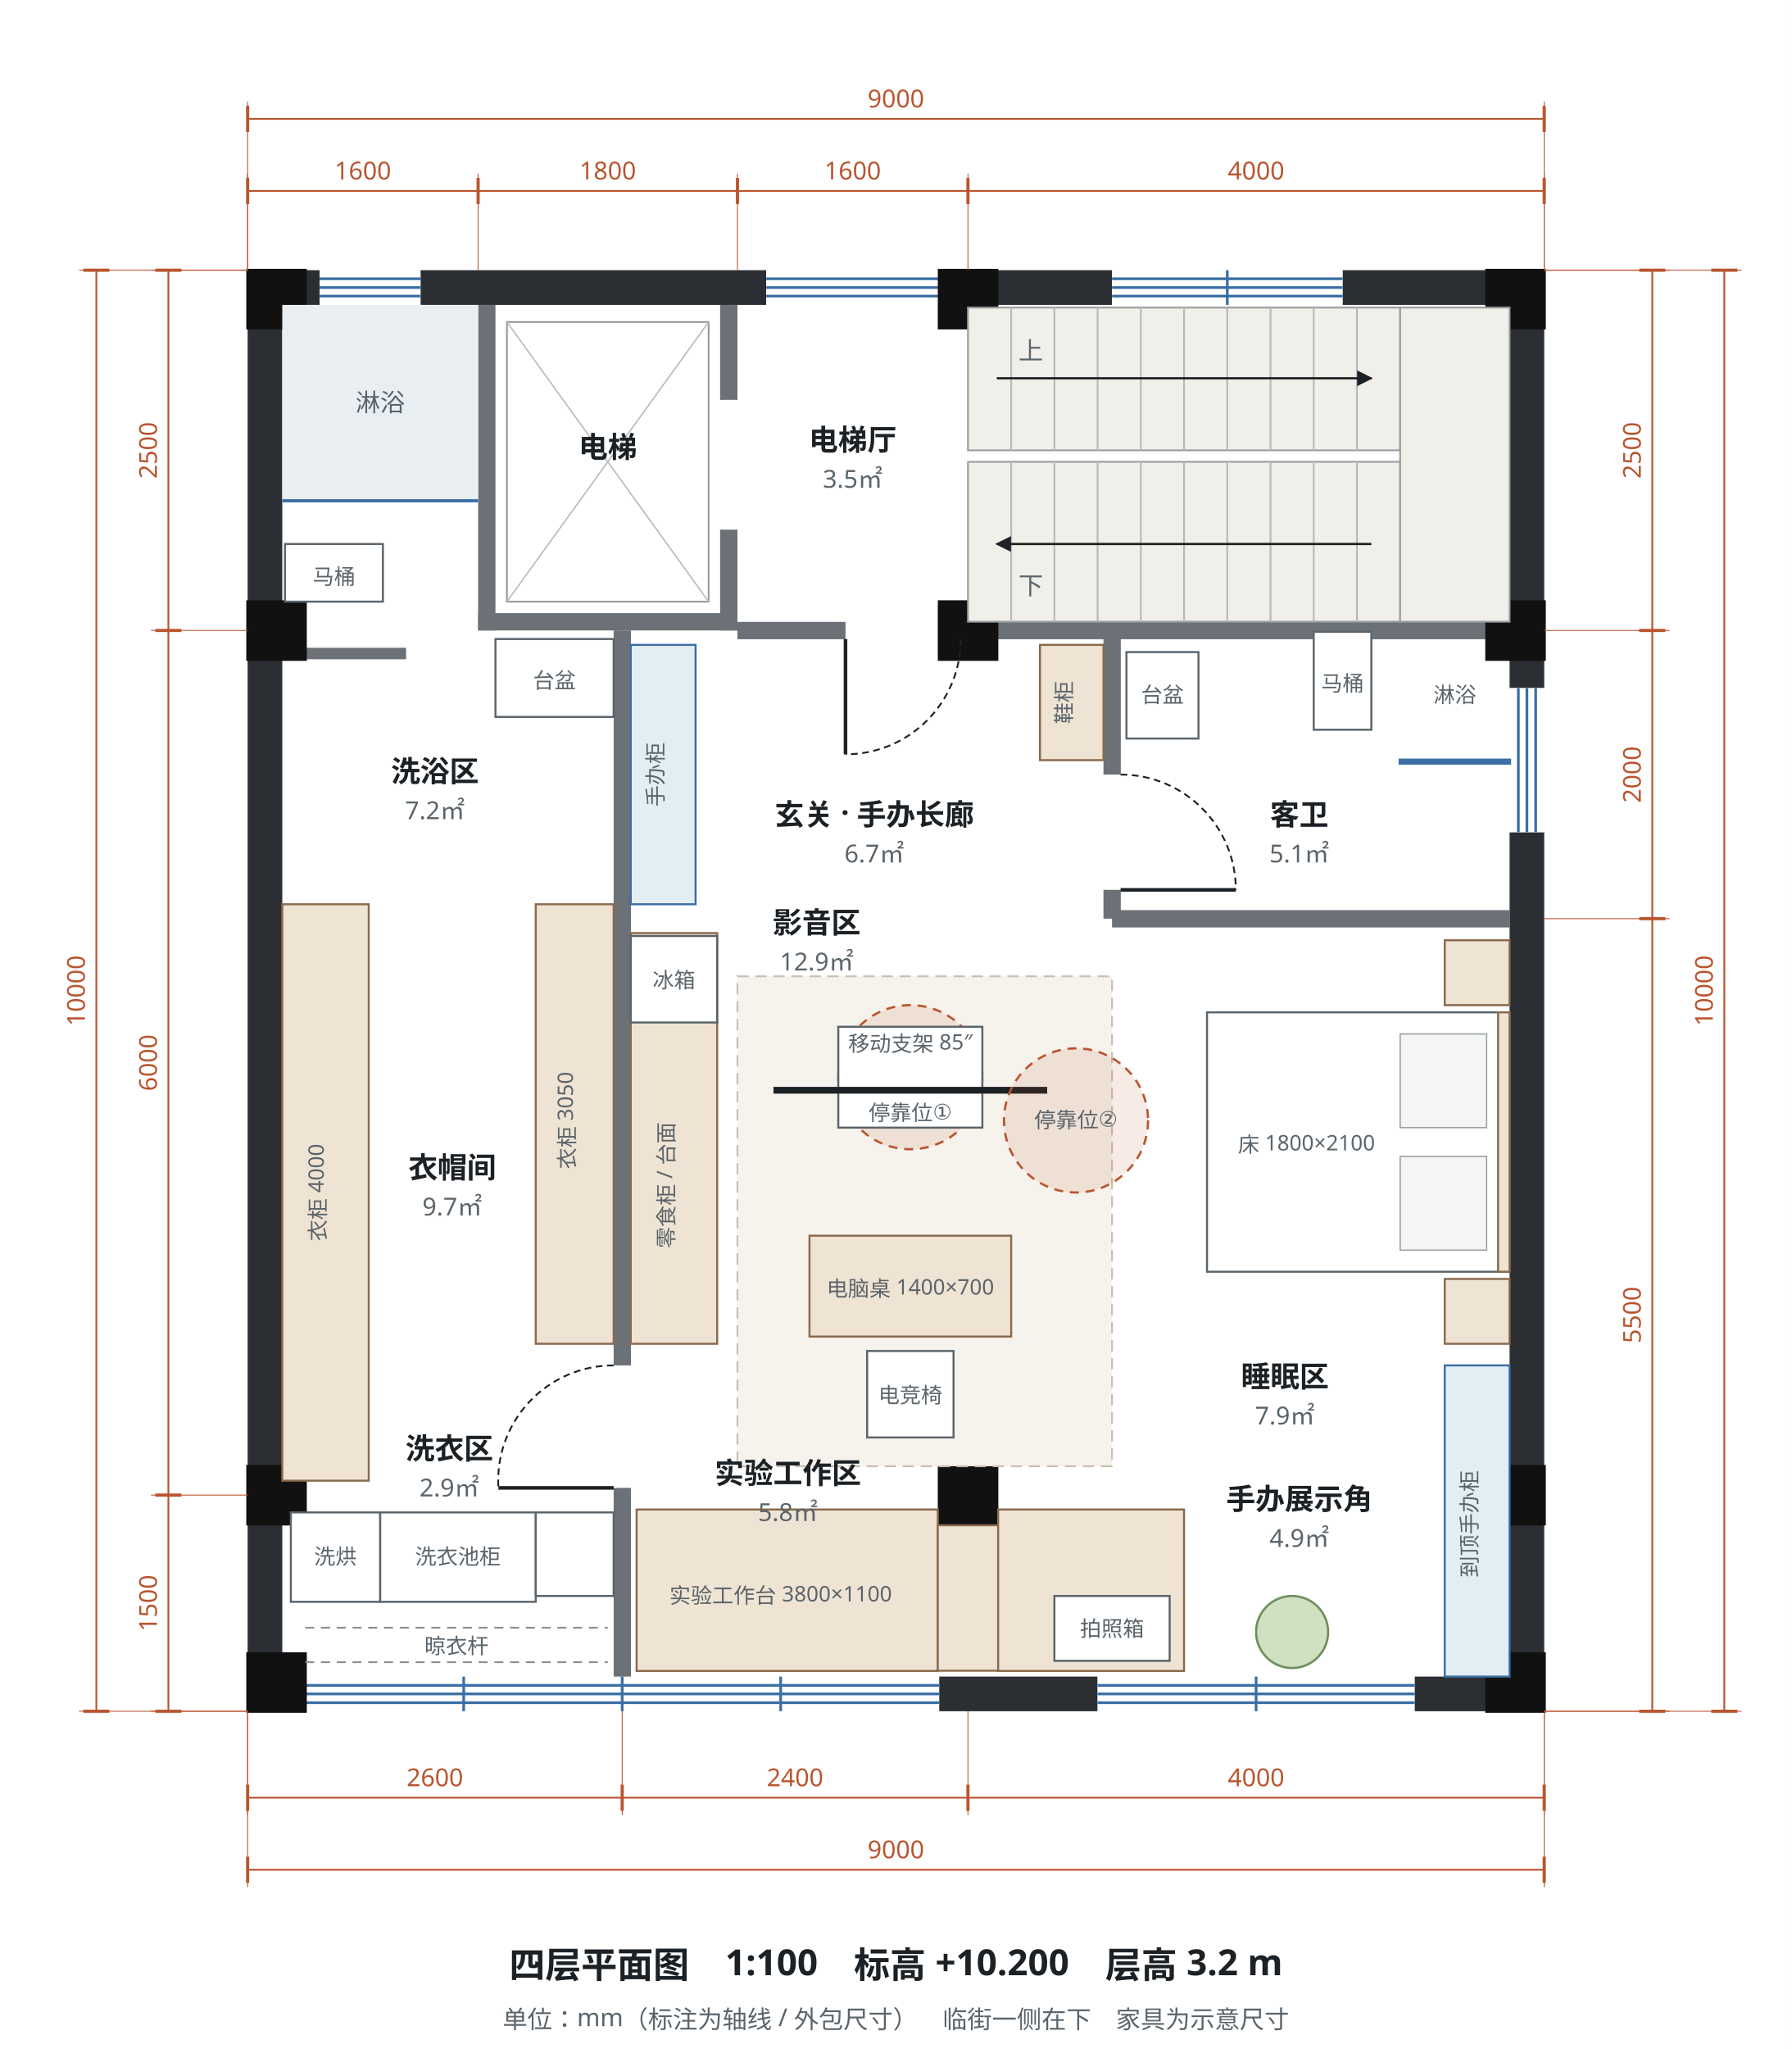
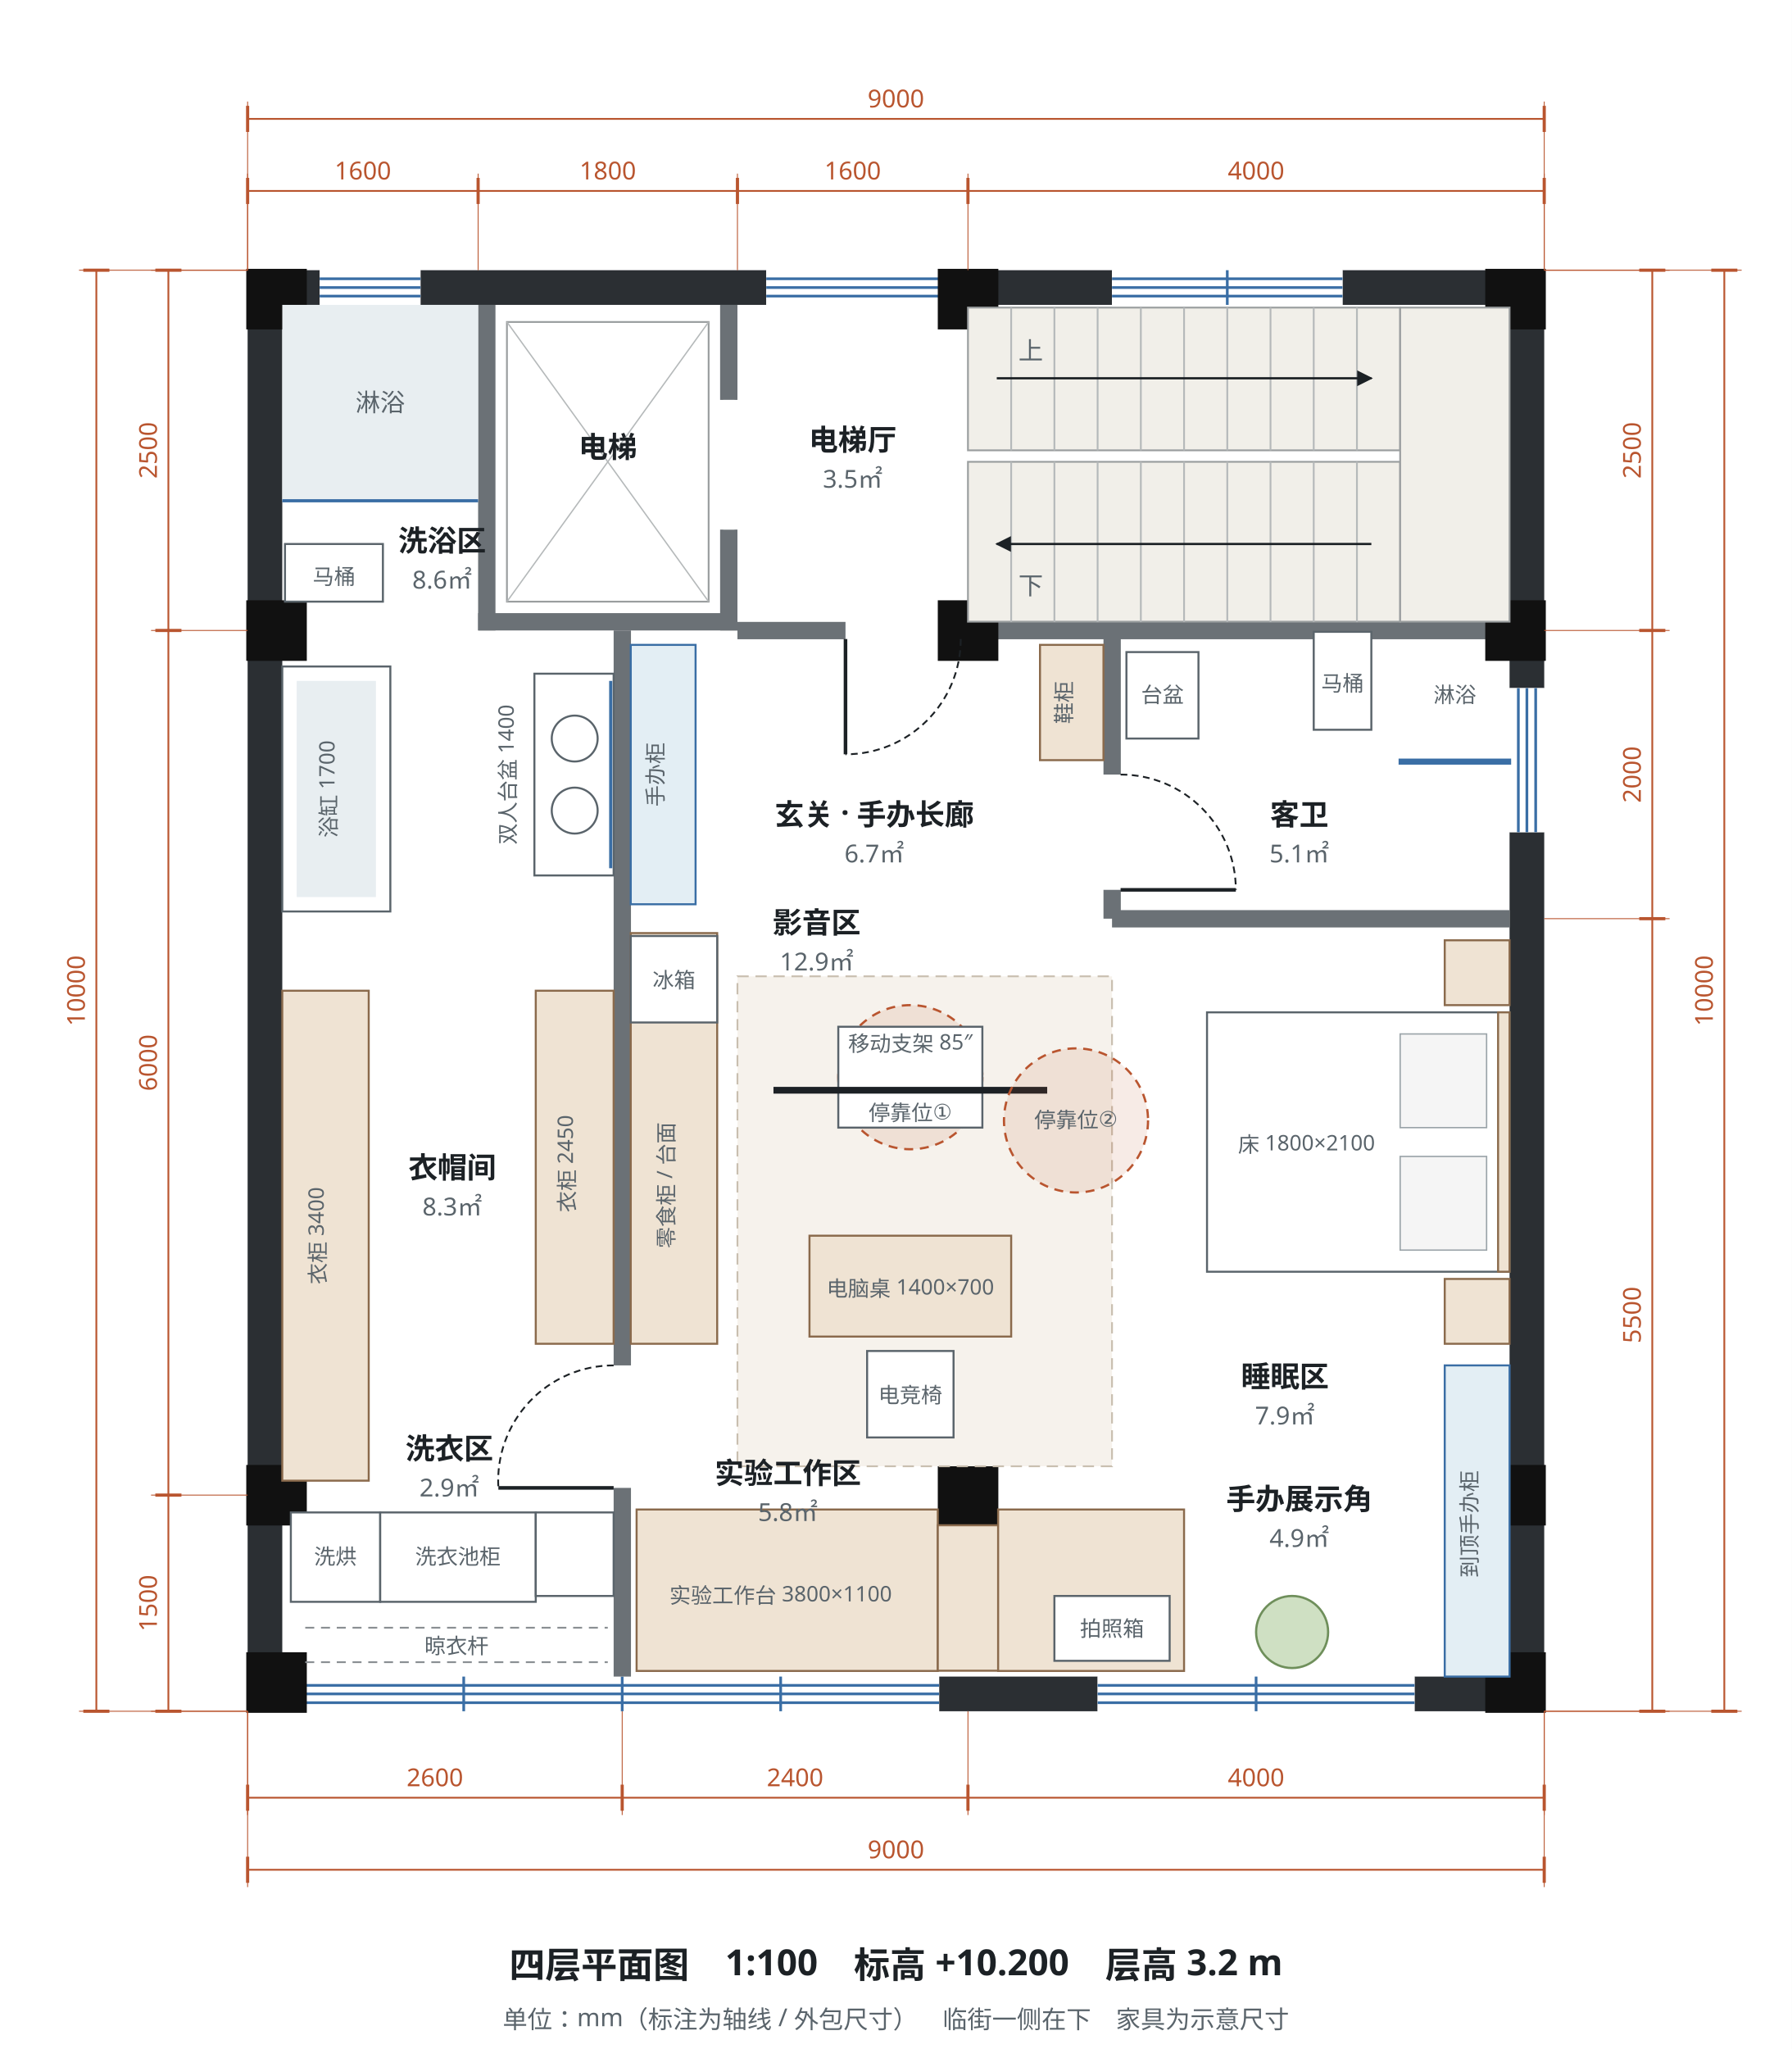
<svg xmlns="http://www.w3.org/2000/svg" width="796" height="910" viewBox="0 0 796 910">
  <defs>
    <marker id="ar" viewBox="0 0 10 10" refX="9" refY="5" markerWidth="7" markerHeight="7" orient="auto-start-reverse">
      <path d="M0,0 L10,5 L0,10 z" fill="#1c2125" />
    </marker>
  </defs>
  <style>
text{font-family:"WenQuanYi Zen Hei","Noto Sans SC",sans-serif;fill:#1c2125}
.ext{fill:#2b2f33}.int{fill:#6b7176}.col{fill:#111}
.winbg{fill:#fff}.win{stroke:#3a6ea5;stroke-width:1.2}
.leaf{stroke:#1c2125;stroke-width:1.6}.swing{fill:none;stroke:#1c2125;stroke-width:0.8;stroke-dasharray:3 2}
.slide{stroke:#fff;stroke-width:5}
.stair{fill:#f1efe9;stroke:#9a9e9f;stroke-width:0.8}.tread{stroke:#b5b9ba;stroke-width:0.8}
.arrow{stroke:#1c2125;stroke-width:1;marker-end:url(#ar)}
.lift{fill:none;stroke:#9a9e9f;stroke-width:0.8}.thin{stroke:#b5b9ba;stroke-width:0.6}
.furn{fill:#fff;stroke:#5a646b;stroke-width:0.9}.wood{fill:#efe3d3;stroke:#8a6a4c;stroke-width:0.9}
.show{fill:#e3eef4;stroke:#3a6ea5;stroke-width:0.9}.rug{fill:#f6f2ec;stroke:#c9bfb0;stroke-width:0.8;stroke-dasharray:5 3}
.pillow{fill:#f5f5f5;stroke:#9aa3a8;stroke-width:0.6}.wet{fill:#e8eef1;stroke:none}
.glass,.glassr{stroke:#3a6ea5;stroke-width:1.4;fill:#3a6ea5}.tv{stroke:#1c2125;stroke-width:3}
.spot{fill:rgba(185,85,47,.12);stroke:#b9552f;stroke-width:1;stroke-dasharray:4 3}
.plant{fill:#cfe0c3;stroke:#6f8f5b}
.dash{stroke:#8a8f93;stroke-width:0.8;stroke-dasharray:4 3}
.dim{stroke:#b9552f;stroke-width:0.8}.tick{stroke:#b9552f;stroke-width:1.4}.ext{stroke:#b9552f;stroke-width:0.4}
rect.ext{stroke:none}
.dimt{font-size:11px;fill:#b9552f}
.room{font-size:13px;font-weight:700}.area{font-size:11px;fill:#5a646b}
.small{font-size:11px;fill:#5a646b}.tiny{font-size:9.5px;fill:#5a646b}
.title{font-size:16px;font-weight:700}.note{font-size:11px;fill:#5a646b}
</style>
  <rect width="100%" height="100%" fill="#ffffff" />
  <rect class="ext" x="110.0" y="120.0" width="32.0" height="15.4" />
  <rect class="ext" x="186.8" y="120.0" width="153.6" height="15.4" />
  <rect class="ext" x="417.2" y="120.0" width="76.8" height="15.4" />
  <rect class="ext" x="596.4" y="120.0" width="89.6" height="15.4" />
  <rect class="ext" x="110.0" y="744.6" width="25.6" height="15.4" />
  <rect class="ext" x="417.2" y="744.6" width="70.4" height="15.4" />
  <rect class="ext" x="628.4" y="744.6" width="57.6" height="15.4" />
  <rect class="ext" x="110.0" y="135.4" width="15.4" height="609.3" />
  <rect class="ext" x="670.6" y="135.4" width="15.4" height="170.2" />
  <rect class="ext" x="670.6" y="369.6" width="15.4" height="375.0" />
  <rect class="winbg" x="142.0" y="120.0" width="44.8" height="15.4" />
  <line class="win" x1="142.0" y1="123.8" x2="186.8" y2="123.8" />
  <line class="win" x1="142.0" y1="127.7" x2="186.8" y2="127.7" />
  <line class="win" x1="142.0" y1="131.5" x2="186.8" y2="131.5" />
  <rect class="winbg" x="340.4" y="120.0" width="76.8" height="15.4" />
  <line class="win" x1="340.4" y1="123.8" x2="417.2" y2="123.8" />
  <line class="win" x1="340.4" y1="127.7" x2="417.2" y2="127.7" />
  <line class="win" x1="340.4" y1="131.5" x2="417.2" y2="131.5" />
  <rect class="winbg" x="494.0" y="120.0" width="102.4" height="15.4" />
  <line class="win" x1="494.0" y1="123.8" x2="596.4" y2="123.8" />
  <line class="win" x1="494.0" y1="127.7" x2="596.4" y2="127.7" />
  <line class="win" x1="494.0" y1="131.5" x2="596.4" y2="131.5" />
  <line class="win" x1="545.2" y1="120.0" x2="545.2" y2="135.4" />
  <rect class="winbg" x="135.6" y="744.6" width="281.6" height="15.4" />
  <line class="win" x1="135.6" y1="748.5" x2="417.2" y2="748.5" />
  <line class="win" x1="135.6" y1="752.3" x2="417.2" y2="752.3" />
  <line class="win" x1="135.6" y1="756.2" x2="417.2" y2="756.2" />
  <line class="win" x1="206.0" y1="744.6" x2="206.0" y2="760.0" />
  <line class="win" x1="276.4" y1="744.6" x2="276.4" y2="760.0" />
  <line class="win" x1="346.8" y1="744.6" x2="346.8" y2="760.0" />
  <rect class="winbg" x="487.6" y="744.6" width="140.8" height="15.4" />
  <line class="win" x1="487.6" y1="748.5" x2="628.4" y2="748.5" />
  <line class="win" x1="487.6" y1="752.3" x2="628.4" y2="752.3" />
  <line class="win" x1="487.6" y1="756.2" x2="628.4" y2="756.2" />
  <line class="win" x1="558.0" y1="744.6" x2="558.0" y2="760.0" />
  <rect class="winbg" x="670.6" y="305.6" width="15.4" height="64.0" />
  <line class="win" x1="674.5" y1="305.6" x2="674.5" y2="369.6" />
  <line class="win" x1="678.3" y1="305.6" x2="678.3" y2="369.6" />
  <line class="win" x1="682.2" y1="305.6" x2="682.2" y2="369.6" />
  <rect class="int" x="212.4" y="135.4" width="7.7" height="144.6" />
  <rect class="int" x="319.9" y="135.4" width="7.7" height="42.2" />
  <rect class="int" x="319.9" y="235.2" width="7.7" height="44.8" />
  <rect class="int" x="212.4" y="272.3" width="115.2" height="7.7" />
  <rect class="int" x="327.6" y="276.2" width="48.0" height="7.7" />
  <rect class="int" x="426.8" y="276.2" width="3.2" height="7.7" />
  <rect class="int" x="430.0" y="276.2" width="240.6" height="7.7" />
  <rect class="int" x="272.6" y="280.0" width="7.7" height="326.4" />
  <rect class="int" x="272.6" y="660.8" width="7.7" height="83.8" />
  <rect class="int" x="490.2" y="280.0" width="7.7" height="64.0" />
  <rect class="int" x="490.2" y="395.2" width="7.7" height="12.8" />
  <rect class="int" x="494.0" y="404.2" width="176.6" height="7.7" />
-   <rect class="int" x="125.4" y="287.7" width="55.0" height="5.1" />
  <rect class="col" x="109.4" y="119.4" width="26.9" height="26.9" />
  <rect class="col" x="109.4" y="266.6" width="26.9" height="26.9" />
  <rect class="col" x="109.4" y="650.6" width="26.9" height="26.9" />
  <rect class="col" x="109.4" y="733.8" width="26.9" height="26.9" />
  <rect class="col" x="416.6" y="119.4" width="26.9" height="26.9" />
  <rect class="col" x="416.6" y="266.6" width="26.9" height="26.9" />
  <rect class="col" x="416.6" y="650.6" width="26.9" height="26.9" />
  <rect class="col" x="659.8" y="119.4" width="26.9" height="26.9" />
  <rect class="col" x="659.8" y="266.6" width="26.9" height="26.9" />
  <rect class="col" x="659.8" y="650.6" width="26.9" height="26.9" />
  <rect class="col" x="659.8" y="733.8" width="26.9" height="26.9" />
  <line class="leaf" x1="375.6" y1="283.8" x2="375.6" y2="335.0" />
  <path class="swing" d="M426.8,283.8 A51.2,51.2 0 0 1 375.6,335.0" />
  <line class="leaf" x1="272.6" y1="660.8" x2="221.4" y2="660.8" />
  <path class="swing" d="M272.6,606.4 A51.2,51.2 0 0 0 221.4,660.8" />
  <line class="leaf" x1="497.8" y1="395.2" x2="549.0" y2="395.2" />
  <path class="swing" d="M497.8,344.0 A51.2,51.2 0 0 1 549.0,395.2" />
  <line class="slide" x1="323.8" y1="177.6" x2="323.8" y2="235.2" />
  <rect class="stair" x="430.0" y="136.6" width="192.0" height="63.4" />
  <rect class="stair" x="430.0" y="205.1" width="192.0" height="71.0" />
  <rect class="stair" x="622.0" y="136.6" width="48.6" height="139.5" />
  <line class="tread" x1="449.2" y1="136.6" x2="449.2" y2="200.0" />
  <line class="tread" x1="449.2" y1="205.1" x2="449.2" y2="276.2" />
  <line class="tread" x1="468.4" y1="136.6" x2="468.4" y2="200.0" />
  <line class="tread" x1="468.4" y1="205.1" x2="468.4" y2="276.2" />
  <line class="tread" x1="487.6" y1="136.6" x2="487.6" y2="200.0" />
  <line class="tread" x1="487.6" y1="205.1" x2="487.6" y2="276.2" />
  <line class="tread" x1="506.8" y1="136.6" x2="506.8" y2="200.0" />
  <line class="tread" x1="506.8" y1="205.1" x2="506.8" y2="276.2" />
  <line class="tread" x1="526.0" y1="136.6" x2="526.0" y2="200.0" />
  <line class="tread" x1="526.0" y1="205.1" x2="526.0" y2="276.2" />
  <line class="tread" x1="545.2" y1="136.6" x2="545.2" y2="200.0" />
  <line class="tread" x1="545.2" y1="205.1" x2="545.2" y2="276.2" />
  <line class="tread" x1="564.4" y1="136.6" x2="564.4" y2="200.0" />
  <line class="tread" x1="564.4" y1="205.1" x2="564.4" y2="276.2" />
  <line class="tread" x1="583.6" y1="136.6" x2="583.6" y2="200.0" />
  <line class="tread" x1="583.6" y1="205.1" x2="583.6" y2="276.2" />
  <line class="tread" x1="602.8" y1="136.6" x2="602.8" y2="200.0" />
  <line class="tread" x1="602.8" y1="205.1" x2="602.8" y2="276.2" />
  <line class="arrow" x1="442.8" y1="168.0" x2="609.2" y2="168.0" />
  <text class="small" x="452.4" y="159.7" text-anchor="start">上</text>
  <line class="arrow" x1="609.2" y1="241.6" x2="442.8" y2="241.6" />
  <text class="small" x="452.4" y="264.0" text-anchor="start">下</text>
  <rect class="lift" x="225.2" y="143.0" width="89.6" height="124.2" />
  <line class="thin" x1="225.2" y1="143.0" x2="314.8" y2="267.2" />
  <line class="thin" x1="314.8" y1="143.0" x2="225.2" y2="267.2" />
  <rect class="wet" x="125.4" y="135.4" width="87.0" height="87.0" />
  <line class="glass" x1="125.4" y1="222.4" x2="212.4" y2="222.4" />
  <text class="small" x="168.9" y="182.7" text-anchor="middle">淋浴</text>
  <rect class="furn" x="126.6" y="241.6" width="43.5" height="25.6" />
  <text class="tiny" x="148.4" y="259.5" text-anchor="middle">马桶</text>
-   <rect class="furn" x="220.1" y="283.8" width="52.5" height="34.6" />
-   <text class="tiny" x="246.3" y="305.6" text-anchor="middle">台盆</text>
-   <rect class="wood" x="125.4" y="401.6" width="38.4" height="256.0" />
-   <text class="tiny" x="144.6" y="529.6" text-anchor="middle" transform="rotate(-90 144.6 529.6)">衣柜 4000</text>
-   <rect class="wood" x="238.0" y="401.6" width="34.6" height="195.2" />
-   <text class="tiny" x="255.3" y="497.6" text-anchor="middle" transform="rotate(-90 255.3 497.6)">衣柜 3050</text>
+   <rect class="furn" x="237.4" y="299.2" width="35.2" height="89.6" />
+   <circle class="furn" cx="255.3" cy="328.0" r="10.2" />
+   <circle class="furn" cx="255.3" cy="360.0" r="10.2" />
+   <line class="glass" x1="271.3" y1="302.4" x2="271.3" y2="385.6" />
+   <text class="tiny" x="229.0" y="344.0" text-anchor="middle" transform="rotate(-90 229.0 344.0)">双人台盆 1400</text>
+   <rect class="furn" x="125.4" y="296.0" width="48.0" height="108.8" />
+   <rect class="wet" x="131.8" y="302.4" width="35.2" height="96.0" />
+   <text class="tiny" x="149.4" y="350.4" text-anchor="middle" transform="rotate(-90 149.4 350.4)">浴缸 1700</text>
+   <rect class="wood" x="125.4" y="440.0" width="38.4" height="217.6" />
+   <text class="tiny" x="144.6" y="548.8" text-anchor="middle" transform="rotate(-90 144.6 548.8)">衣柜 3400</text>
+   <rect class="wood" x="238.0" y="440.0" width="34.6" height="156.8" />
+   <text class="tiny" x="255.3" y="516.8" text-anchor="middle" transform="rotate(-90 255.3 516.8)">衣柜 2450</text>
  <rect class="furn" x="129.2" y="671.7" width="39.7" height="39.7" />
  <text class="tiny" x="149.0" y="694.7" text-anchor="middle">洗烘</text>
  <rect class="furn" x="168.9" y="671.7" width="69.1" height="39.7" />
  <text class="tiny" x="203.4" y="694.7" text-anchor="middle">洗衣池柜</text>
  <rect class="furn" x="238.0" y="671.7" width="34.6" height="37.1" />
  <line class="dash" x1="135.6" y1="722.9" x2="270.0" y2="722.9" />
  <line class="dash" x1="135.6" y1="738.2" x2="270.0" y2="738.2" />
  <text class="tiny" x="202.8" y="734.4" text-anchor="middle">晾衣杆</text>
  <rect class="show" x="280.2" y="286.4" width="28.8" height="115.2" />
  <text class="tiny" x="294.6" y="344.0" text-anchor="middle" transform="rotate(-90 294.6 344.0)">手办柜</text>
  <rect class="wood" x="462.0" y="286.4" width="28.2" height="51.2" />
  <text class="tiny" x="476.1" y="312.0" text-anchor="middle" transform="rotate(-90 476.1 312.0)">鞋柜</text>
  <rect class="wood" x="280.2" y="414.4" width="38.4" height="182.4" />
  <rect class="furn" x="280.2" y="415.7" width="38.4" height="38.4" />
  <text class="tiny" x="299.4" y="438.7" text-anchor="middle">冰箱</text>
  <text class="tiny" x="299.4" y="526.4" text-anchor="middle" transform="rotate(-90 299.4 526.4)">零食柜 / 台面</text>
  <rect class="rug" x="327.6" y="433.6" width="166.4" height="217.6" />
  <rect class="wood" x="359.6" y="548.8" width="89.6" height="44.8" />
  <text class="tiny" x="404.4" y="575.7" text-anchor="middle">电脑桌 1400×700</text>
  <rect class="furn" x="385.2" y="600.0" width="38.4" height="38.4" />
  <text class="tiny" x="404.4" y="623.0" text-anchor="middle">电竞椅</text>
  <circle class="spot" cx="404.4" cy="478.4" r="32.0" />
  <rect class="furn" x="372.4" y="456.0" width="64.0" height="44.8" />
  <line class="tv" x1="343.6" y1="484.2" x2="465.2" y2="484.2" />
  <text class="tiny" x="404.4" y="466.9" text-anchor="middle">移动支架 85″</text>
  <text class="tiny" x="404.4" y="497.6" text-anchor="middle">停靠位①</text>
  <circle class="spot" cx="478.0" cy="497.6" r="32.0" />
  <text class="tiny" x="478.0" y="500.8" text-anchor="middle">停靠位②</text>
  <rect class="furn" x="536.2" y="449.6" width="134.4" height="115.2" />
  <rect class="wood" x="665.5" y="449.6" width="5.1" height="115.2" />
  <rect class="pillow" x="622.0" y="459.2" width="38.4" height="41.6" />
  <rect class="pillow" x="622.0" y="513.6" width="38.4" height="41.6" />
  <rect class="wood" x="641.8" y="417.6" width="28.8" height="28.8" />
  <rect class="wood" x="641.8" y="568.0" width="28.8" height="28.8" />
  <text class="tiny" x="580.4" y="511.7" text-anchor="middle">床 1800×2100</text>
  <rect class="wood" x="282.8" y="670.4" width="133.8" height="71.7" />
  <rect class="wood" x="416.6" y="677.4" width="26.9" height="64.6" />
  <rect class="wood" x="443.4" y="670.4" width="82.6" height="71.7" />
  <text class="tiny" x="346.8" y="712.0" text-anchor="middle">实验工作台 3800×1100</text>
  <rect class="furn" x="468.4" y="708.8" width="51.2" height="28.8" />
  <text class="tiny" x="494.0" y="726.7" text-anchor="middle">拍照箱</text>
  <rect class="show" x="641.8" y="606.4" width="28.8" height="138.2" />
  <text class="tiny" x="656.2" y="676.8" text-anchor="middle" transform="rotate(-90 656.2 676.8)">到顶手办柜</text>
  <circle class="plant" cx="574.0" cy="724.8" r="16.0" />
  <rect class="furn" x="500.4" y="289.6" width="32.0" height="38.4" />
  <rect class="furn" x="583.6" y="280.6" width="25.6" height="43.5" />
  <rect class="glassr" x="622.0" y="337.6" width="48.6" height="1.3" />
  <text class="tiny" x="516.4" y="312.0" text-anchor="middle">台盆</text>
  <text class="tiny" x="596.4" y="306.9" text-anchor="middle">马桶</text>
  <text class="tiny" x="646.3" y="312.0" text-anchor="middle">淋浴</text>
-   <text class="room" x="193.2" y="347.2" text-anchor="middle">洗浴区</text>
-   <text class="area" x="193.2" y="363.8" text-anchor="middle">7.2㎡</text>
+   <text class="room" x="196.4" y="244.8" text-anchor="middle">洗浴区</text>
+   <text class="area" x="196.4" y="261.4" text-anchor="middle">8.6㎡</text>
  <text class="room" x="200.9" y="523.2" text-anchor="middle">衣帽间</text>
-   <text class="area" x="200.9" y="539.8" text-anchor="middle">9.7㎡</text>
+   <text class="area" x="200.9" y="539.8" text-anchor="middle">8.3㎡</text>
  <text class="room" x="199.6" y="648.0" text-anchor="middle">洗衣区</text>
  <text class="area" x="199.6" y="664.6" text-anchor="middle">2.9㎡</text>
  <text class="room" x="388.4" y="366.4" text-anchor="middle">玄关 · 手办长廊</text>
  <text class="area" x="388.4" y="383.0" text-anchor="middle">6.7㎡</text>
  <text class="room" x="362.8" y="414.4" text-anchor="middle">影音区</text>
  <text class="area" x="362.8" y="431.0" text-anchor="middle">12.9㎡</text>
  <text class="room" x="570.8" y="616.0" text-anchor="middle">睡眠区</text>
  <text class="area" x="570.8" y="632.6" text-anchor="middle">7.9㎡</text>
  <text class="room" x="350.0" y="658.9" text-anchor="middle">实验工作区</text>
  <text class="area" x="350.0" y="675.5" text-anchor="middle">5.8㎡</text>
  <text class="room" x="577.2" y="670.4" text-anchor="middle">手办展示角</text>
  <text class="area" x="577.2" y="687.0" text-anchor="middle">4.9㎡</text>
  <text class="room" x="577.2" y="366.4" text-anchor="middle">客卫</text>
  <text class="area" x="577.2" y="383.0" text-anchor="middle">5.1㎡</text>
  <text class="room" x="378.8" y="200.0" text-anchor="middle">电梯厅</text>
  <text class="area" x="378.8" y="216.6" text-anchor="middle">3.5㎡</text>
  <text class="room" x="270.0" y="203.2" text-anchor="middle">电梯</text>
  <line class="dim" x1="110.0" y1="84.8" x2="686.0" y2="84.8" />
  <line class="tick" x1="110.0" y1="79.0" x2="110.0" y2="90.6" />
  <line class="ext" x1="110.0" y1="120.0" x2="110.0" y2="77.1" />
  <line class="tick" x1="212.4" y1="79.0" x2="212.4" y2="90.6" />
  <line class="ext" x1="212.4" y1="120.0" x2="212.4" y2="77.1" />
  <line class="tick" x1="327.6" y1="79.0" x2="327.6" y2="90.6" />
  <line class="ext" x1="327.6" y1="120.0" x2="327.6" y2="77.1" />
  <line class="tick" x1="430.0" y1="79.0" x2="430.0" y2="90.6" />
  <line class="ext" x1="430.0" y1="120.0" x2="430.0" y2="77.1" />
  <line class="tick" x1="686.0" y1="79.0" x2="686.0" y2="90.6" />
  <line class="ext" x1="686.0" y1="120.0" x2="686.0" y2="77.1" />
  <text class="dimt" x="161.2" y="79.7" text-anchor="middle">1600</text>
  <text class="dimt" x="270.0" y="79.7" text-anchor="middle">1800</text>
  <text class="dimt" x="378.8" y="79.7" text-anchor="middle">1600</text>
  <text class="dimt" x="558.0" y="79.7" text-anchor="middle">4000</text>
  <line class="dim" x1="110.0" y1="52.8" x2="686.0" y2="52.8" />
  <line class="tick" x1="110.0" y1="47.0" x2="110.0" y2="58.6" />
  <line class="ext" x1="110.0" y1="120.0" x2="110.0" y2="45.1" />
  <line class="tick" x1="686.0" y1="47.0" x2="686.0" y2="58.6" />
  <line class="ext" x1="686.0" y1="120.0" x2="686.0" y2="45.1" />
  <text class="dimt" x="398.0" y="47.7" text-anchor="middle">9000</text>
  <line class="dim" x1="110.0" y1="798.4" x2="686.0" y2="798.4" />
  <line class="tick" x1="110.0" y1="792.6" x2="110.0" y2="804.2" />
  <line class="ext" x1="110.0" y1="760.0" x2="110.0" y2="806.1" />
  <line class="tick" x1="276.4" y1="792.6" x2="276.4" y2="804.2" />
  <line class="ext" x1="276.4" y1="760.0" x2="276.4" y2="806.1" />
  <line class="tick" x1="430.0" y1="792.6" x2="430.0" y2="804.2" />
  <line class="ext" x1="430.0" y1="760.0" x2="430.0" y2="806.1" />
  <line class="tick" x1="686.0" y1="792.6" x2="686.0" y2="804.2" />
  <line class="ext" x1="686.0" y1="760.0" x2="686.0" y2="806.1" />
  <text class="dimt" x="193.2" y="793.3" text-anchor="middle">2600</text>
  <text class="dimt" x="353.2" y="793.3" text-anchor="middle">2400</text>
  <text class="dimt" x="558.0" y="793.3" text-anchor="middle">4000</text>
  <line class="dim" x1="110.0" y1="830.4" x2="686.0" y2="830.4" />
  <line class="tick" x1="110.0" y1="824.6" x2="110.0" y2="836.2" />
  <line class="ext" x1="110.0" y1="760.0" x2="110.0" y2="838.1" />
  <line class="tick" x1="686.0" y1="824.6" x2="686.0" y2="836.2" />
  <line class="ext" x1="686.0" y1="760.0" x2="686.0" y2="838.1" />
  <text class="dimt" x="398.0" y="825.3" text-anchor="middle">9000</text>
  <line class="dim" x1="74.8" y1="120.0" x2="74.8" y2="760.0" />
  <line class="tick" x1="69.0" y1="120.0" x2="80.6" y2="120.0" />
  <line class="ext" x1="110.0" y1="120.0" x2="67.1" y2="120.0" />
  <line class="tick" x1="69.0" y1="280.0" x2="80.6" y2="280.0" />
  <line class="ext" x1="110.0" y1="280.0" x2="67.1" y2="280.0" />
  <line class="tick" x1="69.0" y1="664.0" x2="80.6" y2="664.0" />
  <line class="ext" x1="110.0" y1="664.0" x2="67.1" y2="664.0" />
  <line class="tick" x1="69.0" y1="760.0" x2="80.6" y2="760.0" />
  <line class="ext" x1="110.0" y1="760.0" x2="67.1" y2="760.0" />
  <text class="dimt" x="69.7" y="200.0" text-anchor="middle" transform="rotate(-90 69.7 200.0)">2500</text>
  <text class="dimt" x="69.7" y="472.0" text-anchor="middle" transform="rotate(-90 69.7 472.0)">6000</text>
  <text class="dimt" x="69.7" y="712.0" text-anchor="middle" transform="rotate(-90 69.7 712.0)">1500</text>
  <line class="dim" x1="42.8" y1="120.0" x2="42.8" y2="760.0" />
  <line class="tick" x1="37.0" y1="120.0" x2="48.6" y2="120.0" />
  <line class="ext" x1="110.0" y1="120.0" x2="35.1" y2="120.0" />
  <line class="tick" x1="37.0" y1="760.0" x2="48.6" y2="760.0" />
  <line class="ext" x1="110.0" y1="760.0" x2="35.1" y2="760.0" />
  <text class="dimt" x="37.7" y="440.0" text-anchor="middle" transform="rotate(-90 37.7 440.0)">10000</text>
  <line class="dim" x1="734.0" y1="120.0" x2="734.0" y2="760.0" />
  <line class="tick" x1="728.2" y1="120.0" x2="739.8" y2="120.0" />
  <line class="ext" x1="686.0" y1="120.0" x2="741.7" y2="120.0" />
  <line class="tick" x1="728.2" y1="280.0" x2="739.8" y2="280.0" />
  <line class="ext" x1="686.0" y1="280.0" x2="741.7" y2="280.0" />
  <line class="tick" x1="728.2" y1="408.0" x2="739.8" y2="408.0" />
  <line class="ext" x1="686.0" y1="408.0" x2="741.7" y2="408.0" />
  <line class="tick" x1="728.2" y1="760.0" x2="739.8" y2="760.0" />
  <line class="ext" x1="686.0" y1="760.0" x2="741.7" y2="760.0" />
  <text class="dimt" x="728.9" y="200.0" text-anchor="middle" transform="rotate(-90 728.9 200.0)">2500</text>
  <text class="dimt" x="728.9" y="344.0" text-anchor="middle" transform="rotate(-90 728.9 344.0)">2000</text>
  <text class="dimt" x="728.9" y="584.0" text-anchor="middle" transform="rotate(-90 728.9 584.0)">5500</text>
  <line class="dim" x1="766.0" y1="120.0" x2="766.0" y2="760.0" />
  <line class="tick" x1="760.2" y1="120.0" x2="771.8" y2="120.0" />
  <line class="ext" x1="686.0" y1="120.0" x2="773.7" y2="120.0" />
  <line class="tick" x1="760.2" y1="760.0" x2="771.8" y2="760.0" />
  <line class="ext" x1="686.0" y1="760.0" x2="773.7" y2="760.0" />
  <text class="dimt" x="760.9" y="440.0" text-anchor="middle" transform="rotate(-90 760.9 440.0)">10000</text>
  <text class="title" x="398.0" y="878.4" text-anchor="middle">四层平面图　1:100　标高 +10.200　层高 3.2 m</text>
  <text class="note" x="398.0" y="900.8" text-anchor="middle">单位：mm（标注为轴线 / 外包尺寸）　临街一侧在下　家具为示意尺寸</text>
</svg>
